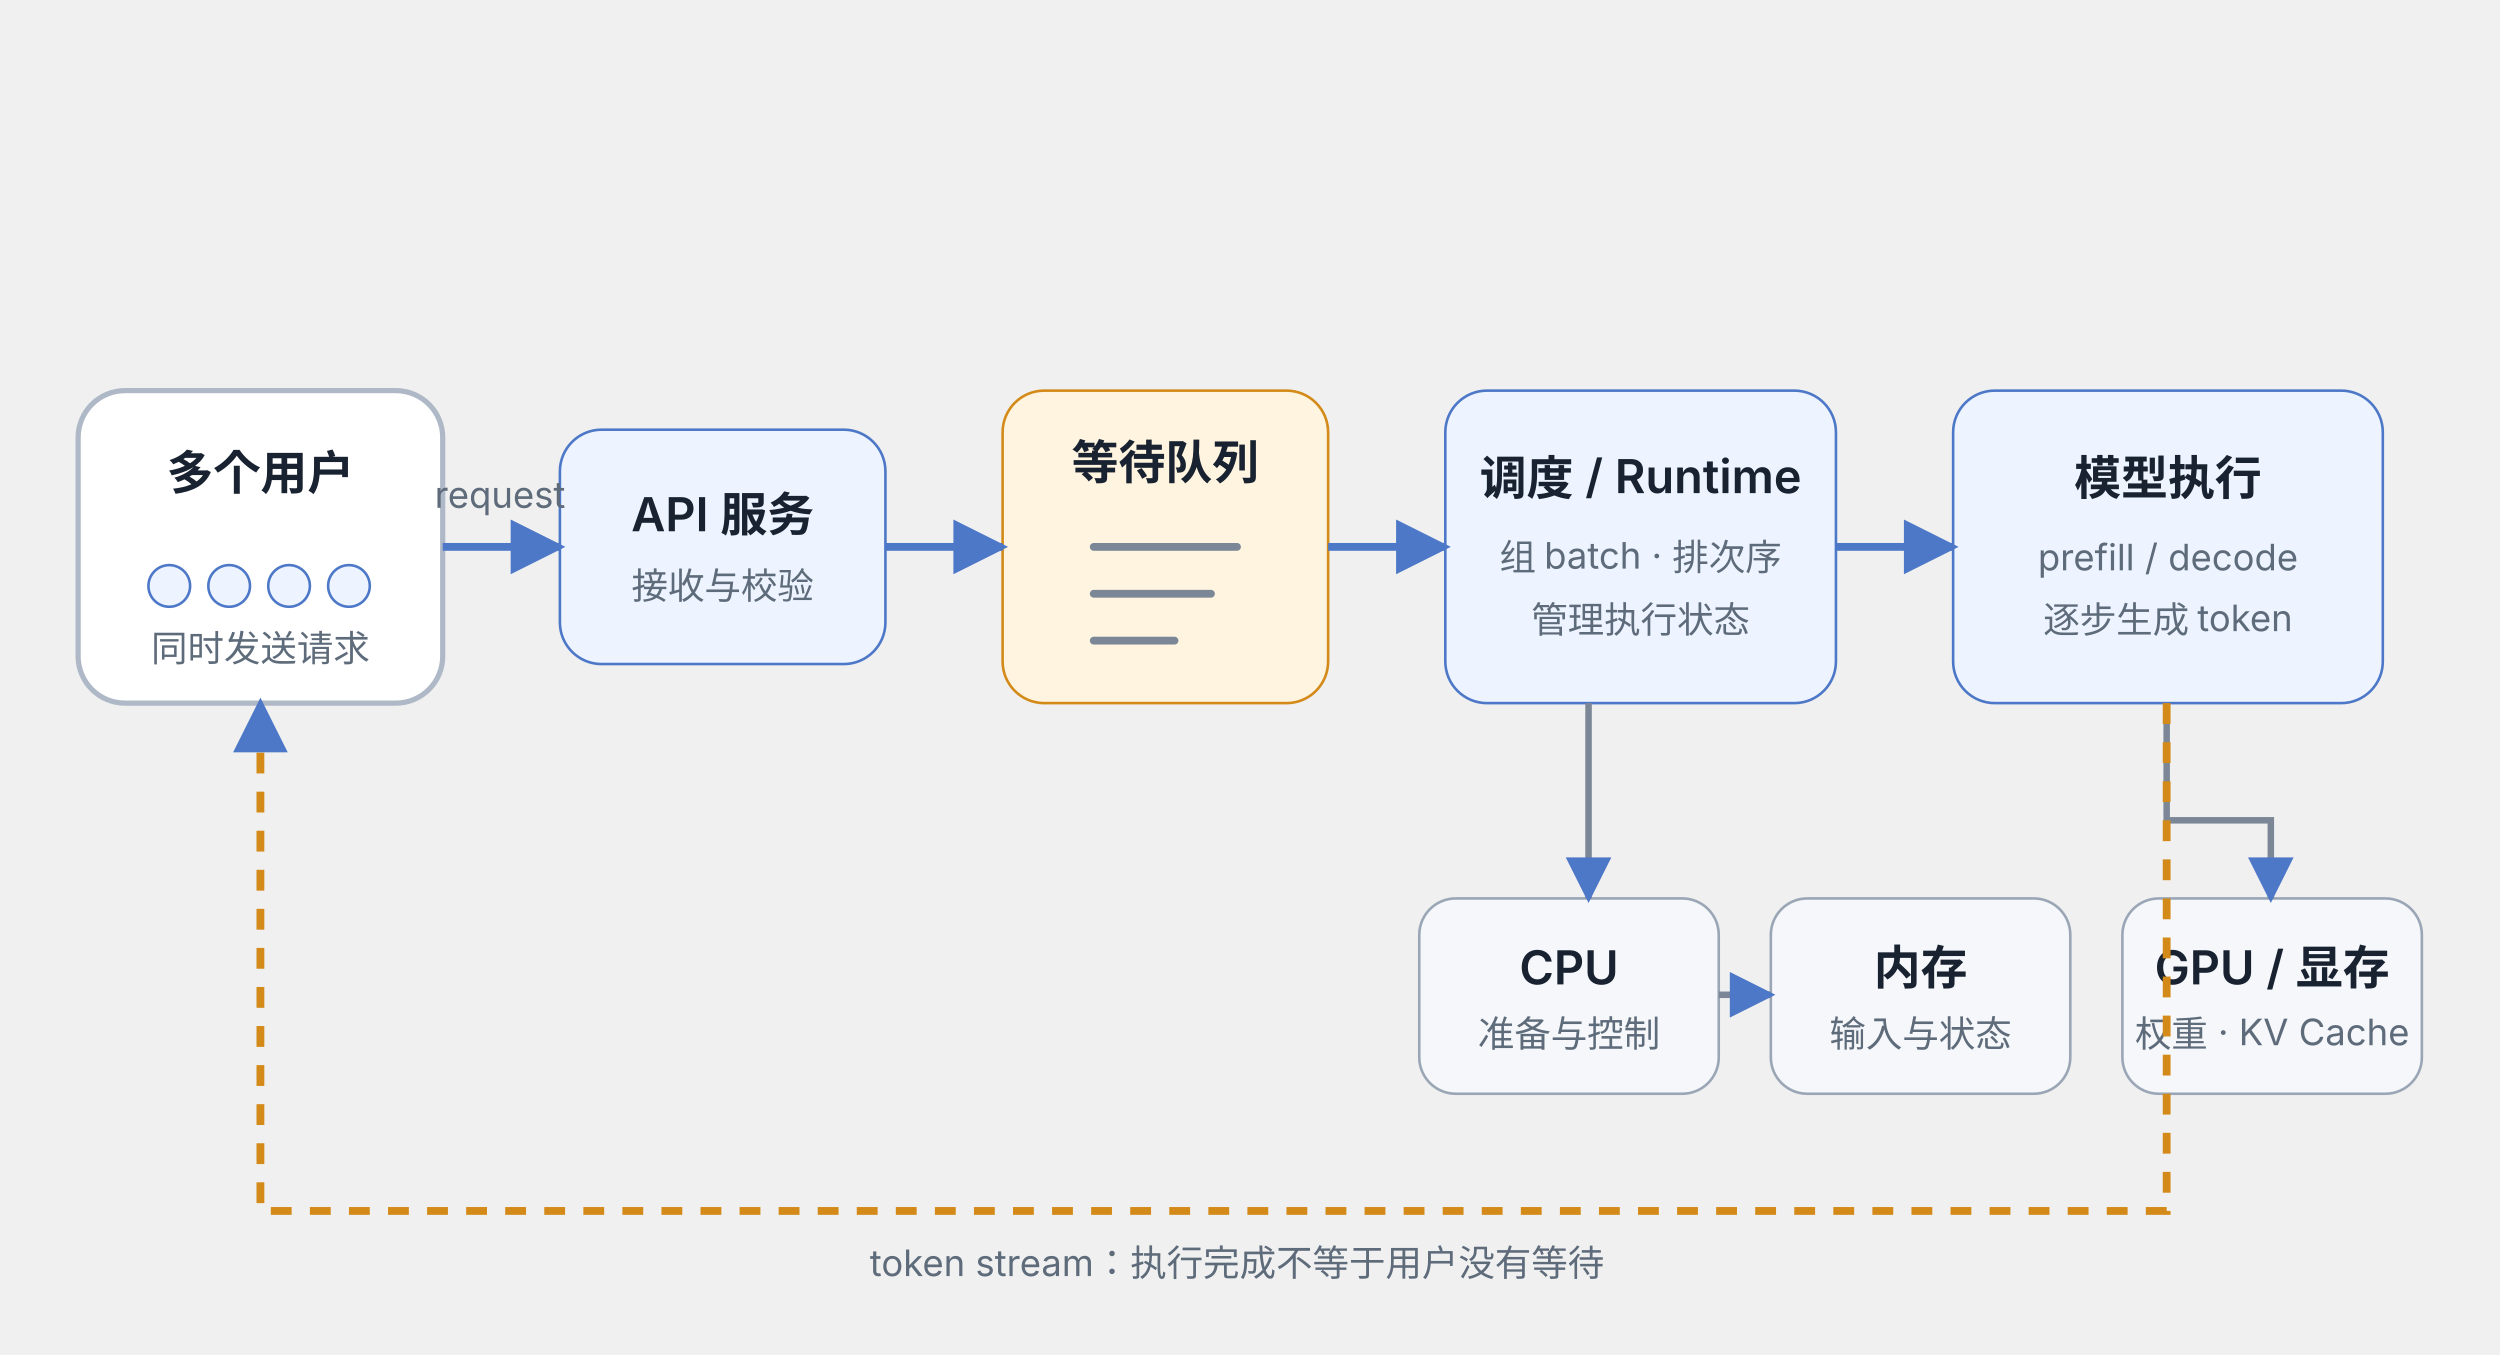
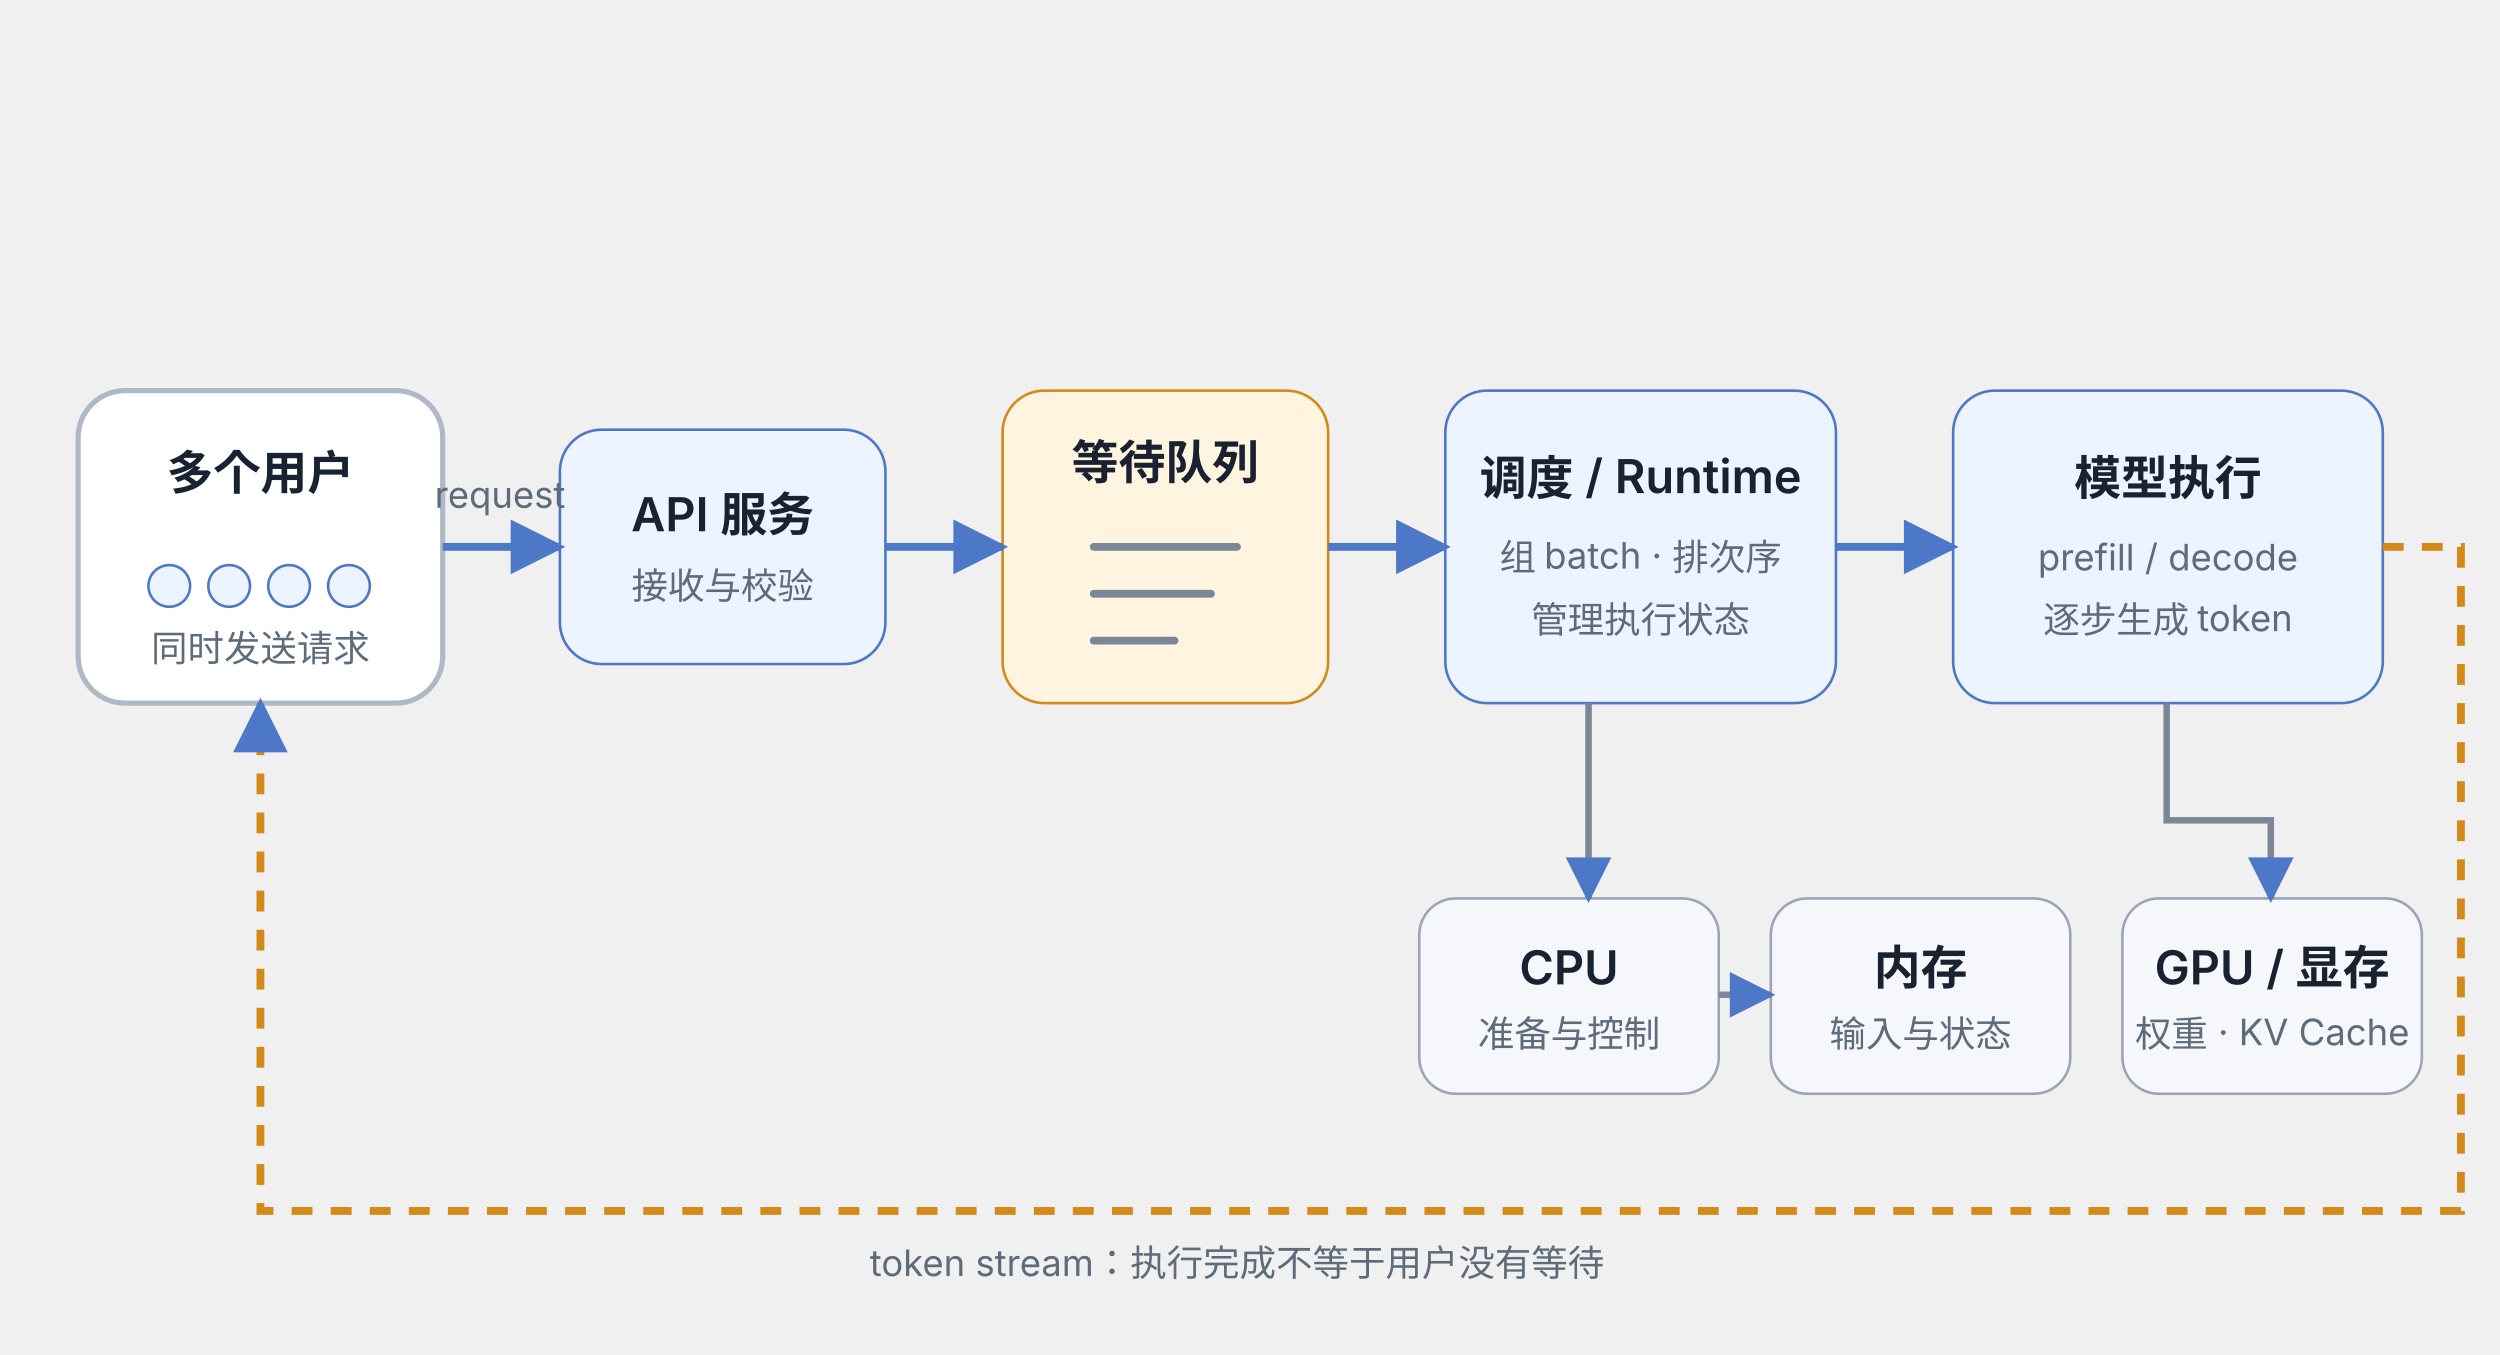
<svg xmlns="http://www.w3.org/2000/svg" width="960" height="520" viewBox="0 0 960 520" role="img" aria-labelledby="title desc">
  <defs>
    <marker id="arrow" viewBox="0 0 10 10" refX="9" refY="5" markerWidth="7" markerHeight="7" orient="auto-start-reverse">
      <path d="M 0 0 L 10 5 L 0 10 z" class="arrow-head" />
    </marker>
    <style>
      text { font-family: -apple-system, BlinkMacSystemFont, "Segoe UI", "PingFang SC", sans-serif; fill: #182230; }
      .node { fill: #ffffff; stroke: #aeb8c6; stroke-width: 2; }
      .primary { fill: #edf4ff; stroke: #4d77c7; }
      .resource { fill: #f5f7fa; stroke: #9aa6b5; }
      .accent { fill: #fff4df; stroke: #d38a18; }
      .label { font-size: 18px; font-weight: 600; text-anchor: middle; }
      .sub { font-size: 14px; fill: #5e6b7a; text-anchor: middle; }
      .flow { fill: none; stroke: #4d77c7; stroke-width: 3; marker-end: url(#arrow); }
      .support { fill: none; stroke: #7b8796; stroke-width: 2.5; marker-end: url(#arrow); }
      .return { fill: none; stroke: #d38a18; stroke-width: 3; stroke-dasharray: 8 7; marker-end: url(#arrow); }
      .arrow-head { fill: #4d77c7; }
      .queue-line { stroke: #7b8796; stroke-width: 3; stroke-linecap: round; }
      @media (prefers-color-scheme: dark) {
        text { fill: #e9eef5; }
        .node { fill: #202936; stroke: #667386; }
        .primary { fill: #1d3154; stroke: #7ca6ef; }
        .resource { fill: #252f3d; stroke: #718095; }
        .accent { fill: #4b3718; stroke: #e3a84c; }
        .sub { fill: #bac4d1; }
        .flow { stroke: #7ca6ef; }
        .support { stroke: #9aa9bb; }
        .return { stroke: #e3a84c; }
        .arrow-head { fill: #7ca6ef; }
        .queue-line { stroke: #9aa9bb; }
      }
    </style>
  </defs>
  <rect x="30" y="150" width="140" height="120" rx="18" class="node" />
  <text x="100" y="188" class="label">多个用户</text>
  <circle cx="65" cy="225" r="8" class="primary" />
  <circle cx="88" cy="225" r="8" class="primary" />
  <circle cx="111" cy="225" r="8" class="primary" />
  <circle cx="134" cy="225" r="8" class="primary" />
  <text x="100" y="254" class="sub">同时发送请求</text>
  <rect x="215" y="165" width="125" height="90" rx="16" class="primary" />
  <text x="277.5" y="204" class="label">API 服务</text>
  <text x="277.5" y="230" class="sub">接收与校验</text>
  <rect x="385" y="150" width="125" height="120" rx="16" class="accent" />
  <text x="447.5" y="184" class="label">等待队列</text>
  <line x1="420" y1="210" x2="475" y2="210" class="queue-line" />
  <line x1="420" y1="228" x2="465" y2="228" class="queue-line" />
  <line x1="420" y1="246" x2="451" y2="246" class="queue-line" />
  <rect x="555" y="150" width="150" height="120" rx="16" class="primary" />
  <text x="630" y="190" class="label">调度 / Runtime</text>
  <text x="630" y="219" class="sub">组 batch · 排次序</text>
  <text x="630" y="243" class="sub">管理执行状态</text>
  <rect x="750" y="150" width="165" height="120" rx="16" class="primary" />
  <text x="832.5" y="190" class="label">模型执行</text>
  <text x="832.5" y="219" class="sub">prefill / decode</text>
  <text x="832.5" y="243" class="sub">逐步生成 token</text>
  <path d="M170 210 H215" class="flow" />
  <path d="M340 210 H385" class="flow" />
  <path d="M510 210 H555" class="flow" />
  <path d="M705 210 H750" class="flow" />
  <text x="192" y="195" class="sub">request</text>
  <rect x="545" y="345" width="115" height="75" rx="14" class="resource" />
  <text x="602.5" y="378" class="label">CPU</text>
  <text x="602.5" y="402" class="sub">准备与控制</text>
  <rect x="680" y="345" width="115" height="75" rx="14" class="resource" />
  <text x="737.5" y="378" class="label">内存</text>
  <text x="737.5" y="402" class="sub">输入与状态</text>
  <rect x="815" y="345" width="115" height="75" rx="14" class="resource" />
  <text x="872.5" y="378" class="label">GPU / 显存</text>
  <text x="872.5" y="402" class="sub">权重 · KV Cache</text>
  <path d="M610 270 V345" class="support" />
  <path d="M660 382 H680" class="support" />
  <path d="M832 270 V315 H872 V345" class="support" />
-   <path d="M832 270 V465 H100 V270" class="return" />
+   <path d="M915 210 H945 V465 H100 V270" class="return" />
  <text x="475" y="490" class="sub">token stream：执行完成不等于用户没有等待</text>
</svg>
